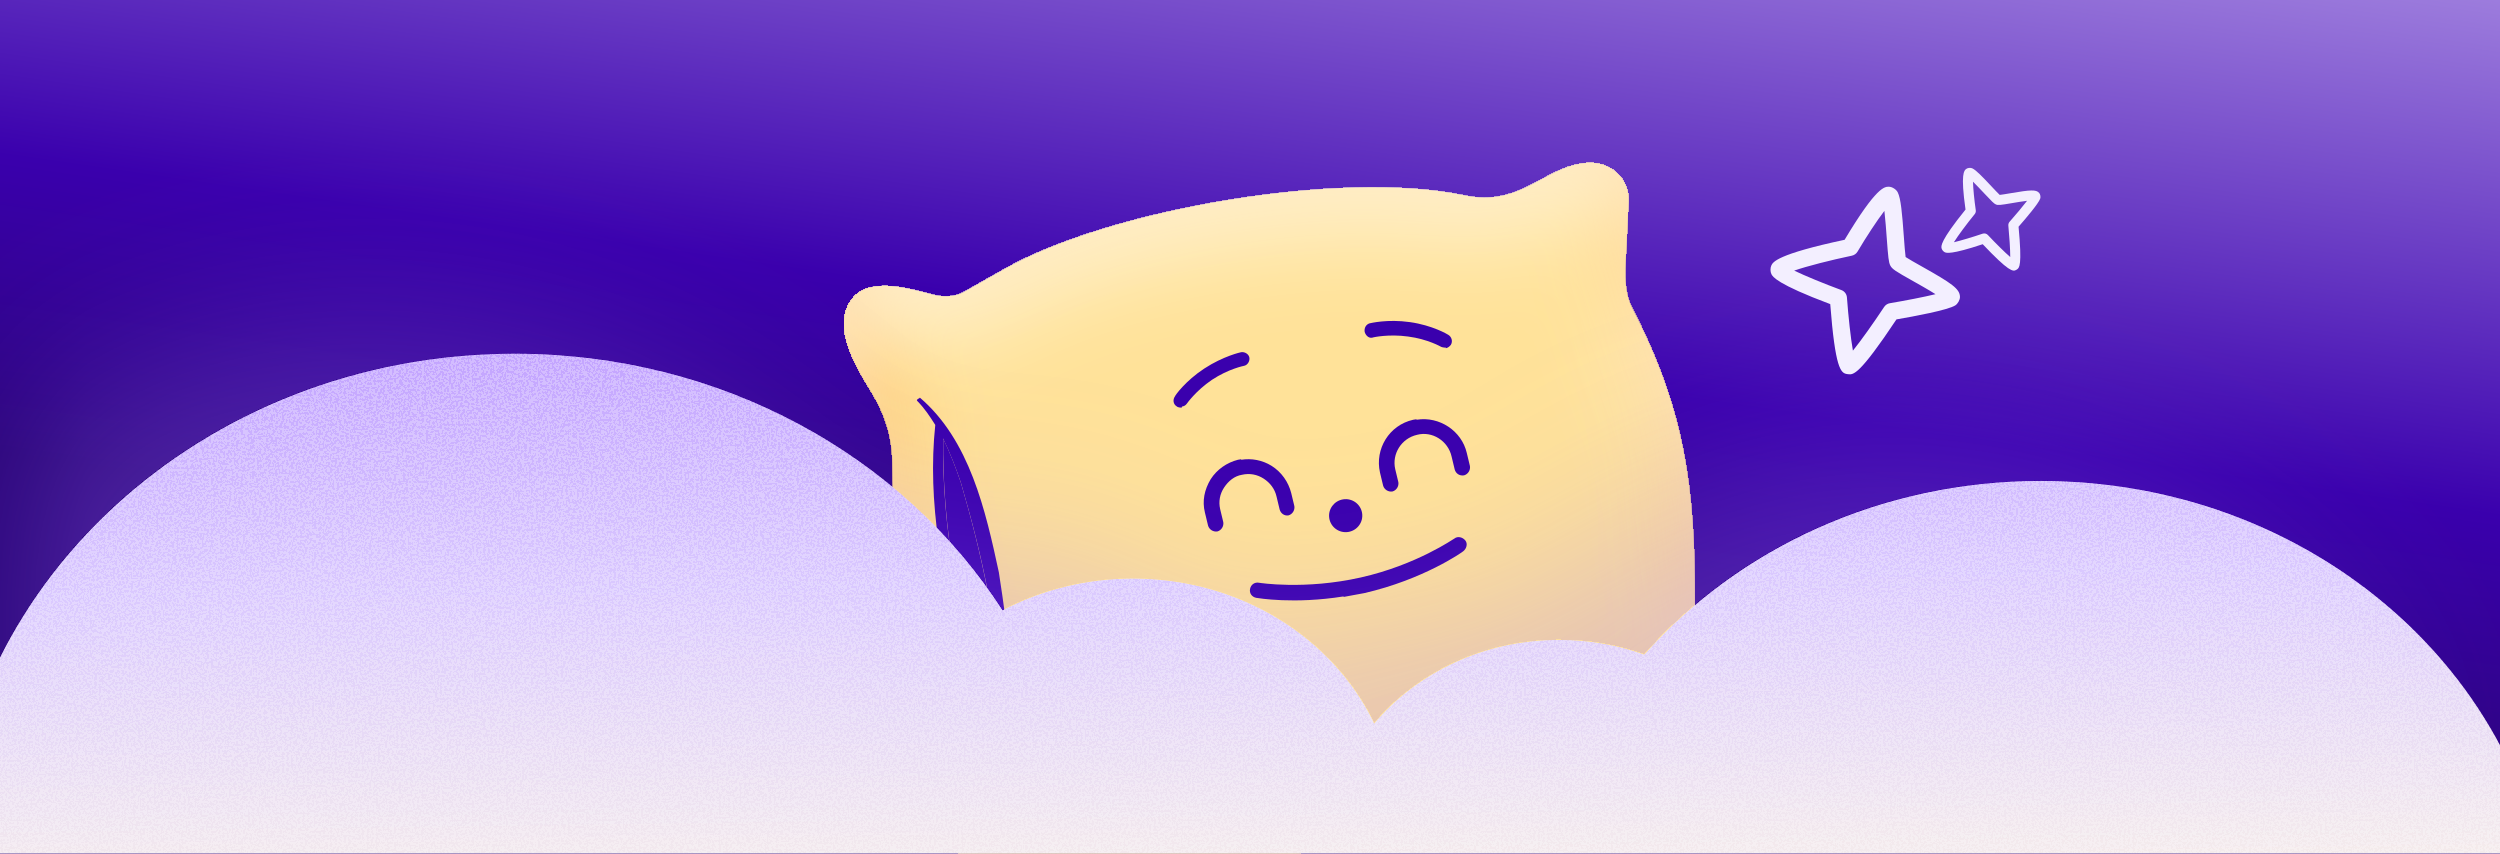
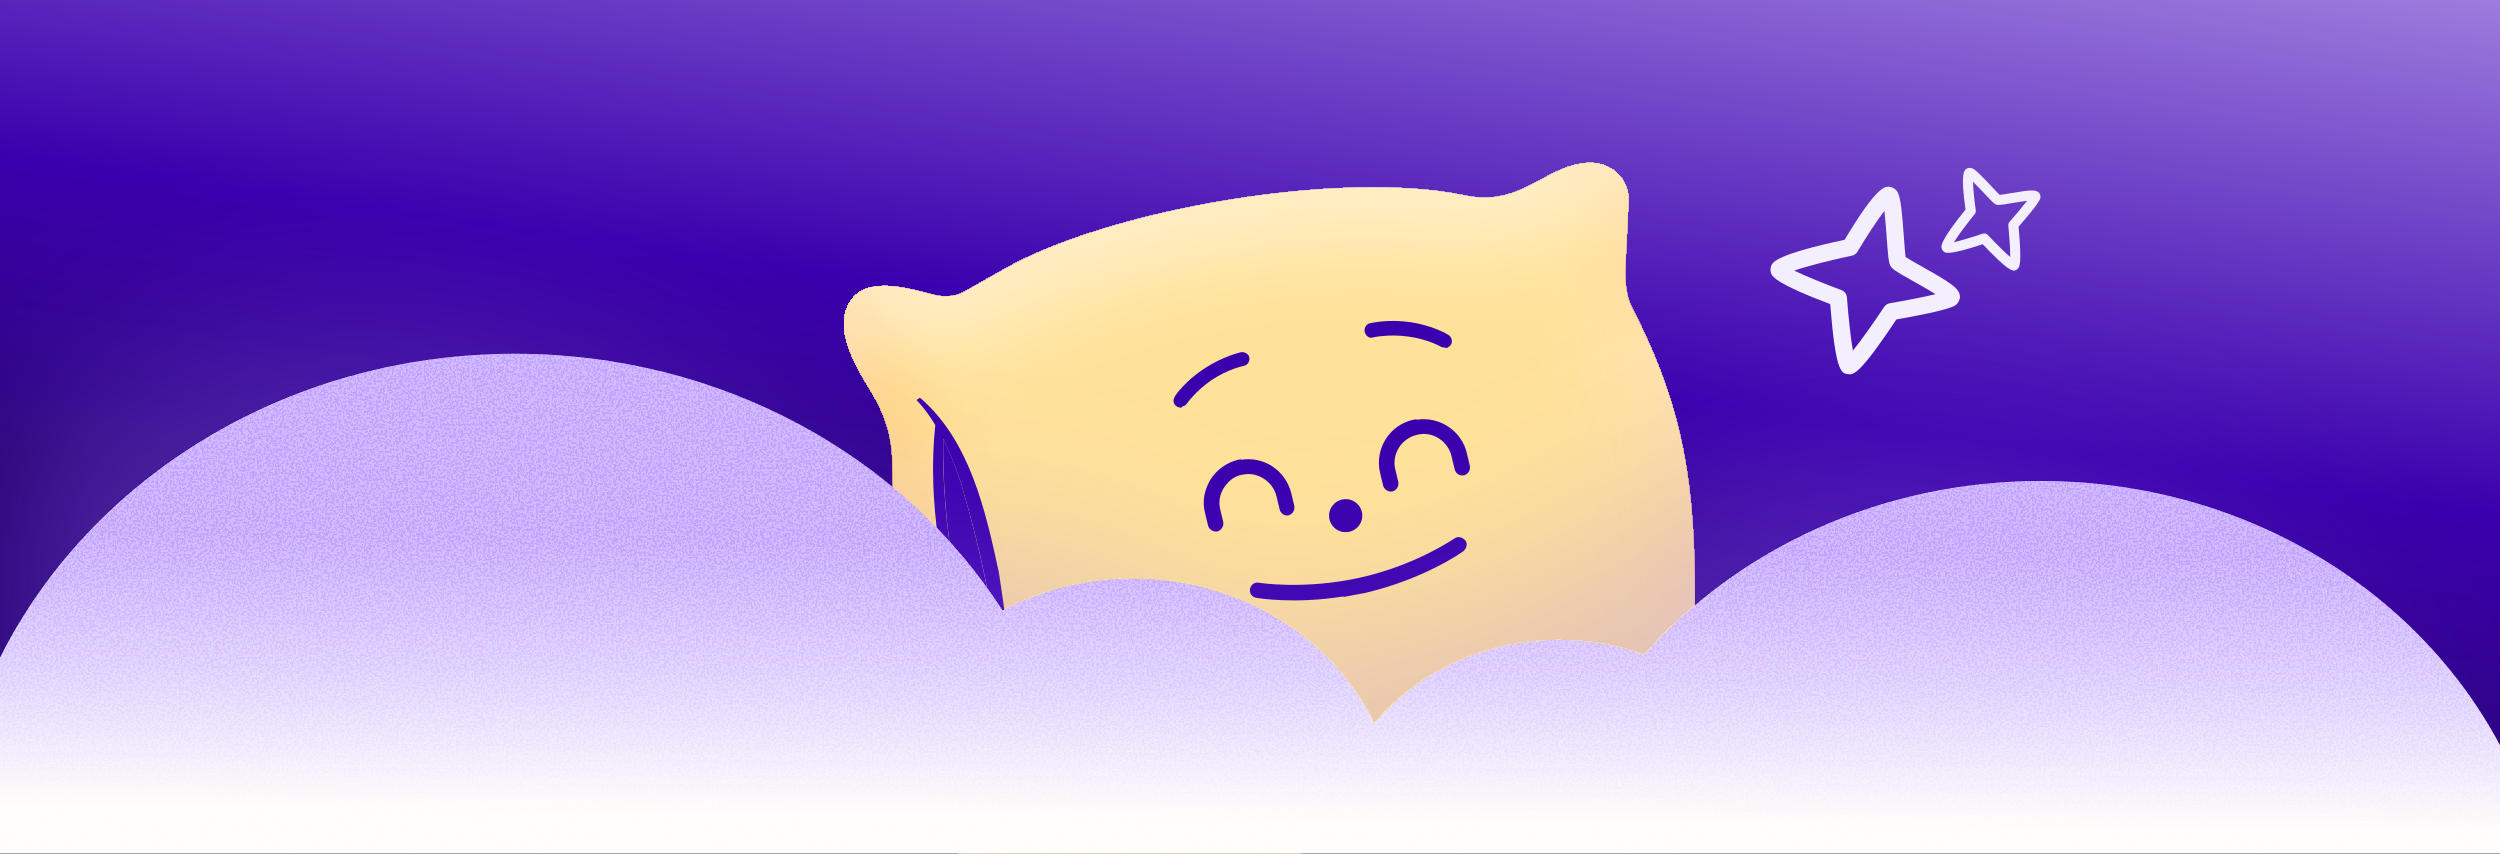
<svg xmlns="http://www.w3.org/2000/svg" width="820" height="280" viewBox="0 0 820 280" fill="none">
-   <g id="Login â Tablet">
-     <g id="Frame 5" clip-path="url(#clip0_443_5287)">
-       <rect width="820" height="280" fill="url(#paint0_linear_443_5287)" />
-       <g id="Group 8638">
-         <g id="Container_2">
-           <g id="Vector" filter="url(#filter0_ii_443_5287)">
-             <path id="Vector_2" d="M423.462 280.417C388.075 287.679 359.953 278.079 349.244 281.52C340.948 284.271 329.287 296.47 319.466 287.994C315.484 284.682 313.344 278.47 313.927 273.284L315.687 256.844C316.423 249.701 315.634 243.475 312.082 236.934C297.607 211.16 293.055 181.351 292.711 152.358C292.642 143.568 290.481 136.303 285.887 128.677C279.899 118.958 273.632 107.694 278.697 99.238C283.762 90.782 296.013 93.988 305.964 96.638C308.985 97.445 313.036 97.404 315.819 95.957L329.473 88.229C364.302 68.549 439.768 55.654 480.188 64.053C499.183 68.071 506.51 54.369 520.715 53.428C528.067 52.923 534.493 58.532 534.151 65.972L533.502 80.144C533.199 86.875 532.123 94.946 535.48 101.338C552.642 134.479 555.951 160.239 555.92 196.501C555.834 204.433 557.872 211.011 562.609 217.561C568.678 225.86 574.296 236.335 569.734 243.841C564.936 251.907 550.471 249.54 539.387 248.106C533.665 247.326 527.963 247.6 522.987 250.939C505.501 262.725 444.521 276.225 423.627 280.394L423.462 280.417Z" fill="#FFE299" />
+   <g id="01 Â· Login">
+     <g id="Login â Tablet">
+       <g id="Frame 5" clip-path="url(#clip0_4226_7750)">
+         <rect width="820" height="280" fill="url(#paint0_linear_4226_7750)" />
+         <g id="Group 8638">
+           <g id="Container_2">
+             <g id="Vector" filter="url(#filter0_ii_4226_7750)">
+               <path id="Vector_2" d="M423.462 280.417C388.075 287.679 359.953 278.079 349.244 281.521C340.948 284.271 329.287 296.47 319.466 287.994C315.484 284.682 313.344 278.471 313.927 273.284L315.687 256.844C316.423 249.701 315.634 243.475 312.082 236.934C297.607 211.16 293.055 181.351 292.711 152.358C292.642 143.568 290.481 136.303 285.887 128.677C279.899 118.958 273.632 107.695 278.697 99.238C283.762 90.782 296.013 93.989 305.964 96.638C308.985 97.445 313.036 97.404 315.819 95.957L329.473 88.229C364.302 68.549 439.768 55.654 480.188 64.053C499.183 68.071 506.51 54.369 520.715 53.428C528.067 52.923 534.493 58.532 534.151 65.972L533.502 80.144C533.199 86.875 532.123 94.946 535.48 101.338C552.642 134.479 555.951 160.239 555.92 196.501C555.834 204.433 557.872 211.011 562.609 217.561C568.678 225.861 574.296 236.335 569.734 243.841C564.936 251.907 550.471 249.54 539.387 248.106C533.665 247.327 527.963 247.6 522.987 250.939C505.501 262.725 444.521 276.225 423.627 280.394L423.462 280.417Z" fill="#FFE299" />
+             </g>
+             <path id="Vector_8" d="M301.69 130.542C301.69 130.542 300.309 131.094 300.872 131.524C303.236 133.912 304.989 136.564 306.77 139.384C304.093 164.503 309.049 191.212 316.489 215.142C319.269 222.96 321.89 230.801 327.621 237.656C327.494 241.795 327.048 245.981 326.602 250.167C326.235 250.909 327.464 251.41 327.831 250.668C334.279 230.47 330.773 208.519 327.622 187.714C323.25 167.438 318.082 144.365 301.662 130.375L301.69 130.542ZM309.311 143.805C311.56 148.441 313.545 153.461 315.183 158.362C322.031 181.696 327.91 207.064 327.759 231.629C313.776 205.771 309.061 172.675 309.311 143.805Z" fill="#3A00AD" />
+             <path id="Vector_9" d="M309.362 143.84C311.596 148.475 313.568 153.492 315.195 158.39C321.997 181.712 327.836 207.068 327.687 231.619C313.799 205.773 309.116 172.695 309.362 143.84Z" fill="#3A00AD" />
          </g>
-           <path id="Vector_8" d="M301.69 130.542C301.69 130.542 300.309 131.094 300.872 131.524C303.236 133.912 304.989 136.564 306.77 139.384C304.093 164.503 309.049 191.212 316.489 215.142C319.269 222.96 321.89 230.801 327.621 237.656C327.494 241.795 327.048 245.981 326.602 250.167C326.235 250.91 327.464 251.41 327.831 250.668C334.279 230.47 330.773 208.519 327.622 187.714C323.25 167.438 318.082 144.365 301.662 130.375L301.69 130.542ZM309.311 143.805C311.56 148.441 313.545 153.461 315.183 158.362C322.031 181.696 327.91 207.064 327.759 231.629C313.776 205.771 309.061 172.675 309.311 143.805Z" fill="#3A00AD" />
-           <path id="Vector_9" d="M309.362 143.841C311.596 148.475 313.568 153.492 315.195 158.391C321.997 181.712 327.836 207.068 327.687 231.619C313.799 205.773 309.116 172.695 309.362 143.841Z" fill="#3A00AD" />
+           <g id="Group 8637">
+             <path id="Vector_2_2" d="M442.237 174.482C445.209 174.008 447.237 171.23 446.766 168.278C446.295 165.326 443.503 163.318 440.53 163.793C437.557 164.268 435.529 167.045 436.001 169.997C436.472 172.949 439.264 174.957 442.237 174.482Z" fill="#3A00AD" />
+             <path id="Vector_5" d="M440.601 195.639C424.453 198.217 412.569 196.176 412.038 196.089C410.612 195.803 409.726 194.574 410.017 193.158C410.309 191.741 411.548 190.858 412.973 191.144C412.973 191.144 427.85 193.564 446.334 189.414C464.651 185.29 476.899 176.654 477.068 176.627C478.138 175.771 479.759 176.197 480.618 177.259C481.478 178.321 481.045 179.932 479.974 180.788C479.523 181.202 466.797 190.086 447.498 194.538C445.143 194.914 442.983 195.43 440.796 195.779L440.601 195.639Z" fill="#3A00AD" />
+             <path id="Vector_3" d="M464.703 137.666C472.104 136.484 479.43 141.309 481.108 148.578L482.138 152.866C482.351 154.203 481.528 155.533 480.209 155.915C478.696 156.157 477.526 155.316 477.145 154.006L476.115 149.718C474.952 144.593 469.77 141.31 464.804 142.617C459.642 143.784 456.494 148.911 457.63 153.868L458.66 158.157C458.873 159.493 458.051 160.823 456.732 161.205C455.386 161.42 454.048 160.606 453.667 159.297L452.637 155.008C450.879 147.238 455.673 139.45 463.499 137.687C463.835 137.633 464.171 137.579 464.508 137.526L464.703 137.666Z" fill="#3A00AD" />
+             <path id="Vector_4" d="M407.113 150.802C410.477 150.265 414.028 150.897 417.093 152.805C420.352 154.854 422.594 158.093 423.518 161.713L424.548 166.002C424.761 167.338 423.938 168.669 422.619 169.051C421.273 169.266 420.104 168.425 419.723 167.115L418.693 162.827C418.125 160.348 416.601 158.365 414.483 156.99C412.366 155.615 409.878 155.156 407.382 155.726C404.858 156.129 402.885 157.814 401.496 159.92C400.108 162.026 399.64 164.499 400.208 166.977L401.238 171.266C401.451 172.602 400.629 173.932 399.31 174.314C397.964 174.529 396.627 173.715 396.245 172.406L395.215 168.117C394.266 164.329 395.051 160.607 397.094 157.198C399.164 153.955 402.43 151.721 406.077 150.796C406.413 150.742 406.75 150.688 407.086 150.635L407.113 150.802Z" fill="#3A00AD" />
+             <path id="Vector_6" d="M387.581 133.71C387.581 133.71 386.377 133.731 385.96 133.284C384.818 132.61 384.578 131.106 385.427 129.943C385.4 129.776 388.77 124.956 395.019 120.875C401.267 116.794 406.933 115.547 407.101 115.52C408.279 115.332 409.616 116.146 409.803 117.315C409.989 118.485 409.167 119.815 407.989 120.003C407.989 120.003 402.97 120.976 397.509 124.588C392.217 128.174 389.271 132.412 389.271 132.412C388.846 132.994 388.368 133.242 387.696 133.349L387.581 133.71Z" fill="#3A00AD" />
+             <path id="Vector_7" d="M474.312 114.035C474.312 114.035 473.276 114.03 472.718 113.776C472.718 113.776 468.342 111.22 461.825 110.377C455.476 109.507 450.483 110.647 450.483 110.647C449.191 111.196 447.995 110.187 447.613 108.878C447.4 107.542 448.081 106.405 449.232 106.05C449.568 105.997 455.039 104.609 462.451 105.653C469.862 106.696 474.822 109.672 475.017 109.812C476.16 110.486 476.568 111.962 475.887 113.099C475.462 113.68 474.843 114.122 474.17 114.229L474.312 114.035Z" fill="#3A00AD" />
+           </g>
        </g>
-         <g id="Group 8637">
-           <path id="Vector_2_2" d="M442.237 174.482C445.21 174.007 447.238 171.23 446.766 168.278C446.295 165.326 443.503 163.318 440.53 163.793C437.557 164.268 435.53 167.045 436.001 169.997C436.472 172.949 439.264 174.957 442.237 174.482Z" fill="#3A00AD" />
-           <path id="Vector_5" d="M440.601 195.639C424.452 198.218 412.569 196.176 412.038 196.089C410.612 195.803 409.726 194.574 410.017 193.158C410.308 191.741 411.547 190.858 412.973 191.144C412.973 191.144 427.849 193.565 446.334 189.414C464.651 185.29 476.899 176.654 477.067 176.627C478.138 175.771 479.759 176.198 480.618 177.259C481.478 178.321 481.045 179.932 479.974 180.788C479.523 181.203 466.796 190.086 447.497 194.538C445.142 194.914 442.982 195.43 440.796 195.779L440.601 195.639Z" fill="#3A00AD" />
-           <path id="Vector_3" d="M464.703 137.666C472.104 136.484 479.43 141.309 481.108 148.577L482.138 152.866C482.351 154.202 481.528 155.533 480.21 155.915C478.696 156.157 477.526 155.315 477.145 154.006L476.115 149.717C474.952 144.593 469.77 141.31 464.804 142.617C459.643 143.783 456.494 148.911 457.63 153.868L458.66 158.157C458.874 159.493 458.051 160.823 456.732 161.205C455.386 161.42 454.049 160.606 453.667 159.297L452.637 155.008C450.879 147.238 455.673 139.45 463.499 137.687C463.835 137.633 464.172 137.579 464.508 137.526L464.703 137.666Z" fill="#3A00AD" />
-           <path id="Vector_4" d="M407.113 150.802C410.477 150.264 414.028 150.896 417.093 152.805C420.352 154.854 422.594 158.092 423.518 161.713L424.548 166.002C424.761 167.338 423.938 168.669 422.619 169.051C421.273 169.266 420.104 168.424 419.723 167.115L418.693 162.826C418.125 160.348 416.601 158.364 414.483 156.99C412.366 155.615 409.878 155.156 407.382 155.726C404.858 156.129 402.885 157.814 401.496 159.92C400.108 162.026 399.64 164.498 400.208 166.977L401.238 171.266C401.451 172.602 400.629 173.932 399.31 174.314C397.964 174.529 396.627 173.715 396.245 172.406L395.215 168.117C394.266 164.329 395.051 160.607 397.094 157.197C399.164 153.955 402.43 151.721 406.077 150.796C406.413 150.742 406.75 150.688 407.086 150.635L407.113 150.802Z" fill="#3A00AD" />
-           <path id="Vector_6" d="M387.581 133.71C387.581 133.71 386.377 133.731 385.96 133.283C384.818 132.61 384.578 131.106 385.427 129.943C385.4 129.776 388.77 124.956 395.019 120.875C401.267 116.794 406.933 115.547 407.101 115.52C408.279 115.332 409.616 116.146 409.803 117.315C409.989 118.485 409.167 119.815 407.989 120.003C407.989 120.003 402.97 120.976 397.509 124.588C392.217 128.174 389.271 132.412 389.271 132.412C388.846 132.994 388.368 133.241 387.696 133.349L387.581 133.71Z" fill="#3A00AD" />
-           <path id="Vector_7" d="M474.312 114.035C474.312 114.035 473.276 114.03 472.718 113.776C472.718 113.776 468.343 111.22 461.825 110.377C455.476 109.507 450.483 110.647 450.483 110.647C449.191 111.196 447.995 110.187 447.614 108.878C447.4 107.542 448.081 106.405 449.232 106.05C449.569 105.997 455.039 104.609 462.451 105.653C469.863 106.696 474.823 109.672 475.018 109.812C476.16 110.486 476.568 111.962 475.887 113.099C475.463 113.68 474.843 114.122 474.171 114.229L474.312 114.035Z" fill="#3A00AD" />
-         </g>
-       </g>
-       <g id="Group 8639">
-         <g id="Mask group" filter="url(#filter1_d_443_5287)">
-           <mask id="mask0_443_5287" style="mask-type:alpha" maskUnits="userSpaceOnUse" x="0" y="39" width="820" height="241">
-             <rect id="Rectangle 6" y="39" width="820" height="241" fill="#D9D9D9" />
-           </mask>
-           <g mask="url(#mask0_443_5287)">
-             <g id="Union" filter="url(#filter2_n_443_5287)">
-               <path d="M168.828 116.001C236.94 116.001 296.492 149.801 328.847 200.208C341.46 193.571 356.062 189.777 371.623 189.777C406.945 189.778 437.319 209.318 450.733 237.317C464.775 220.635 486.727 209.898 511.397 209.898C521.255 209.898 530.679 211.613 539.338 214.735C570.079 179.949 616.901 157.733 669.351 157.732C761.94 157.732 837 226.964 837 312.366C837 397.768 761.94 467 669.351 467C641.054 467 614.395 460.533 591.016 449.115H234.271V447.869C213.916 454.935 191.862 458.804 168.828 458.804C66.198 458.804 -16.999 382.064 -16.999 287.402C-16.999 192.74 66.198 116.001 168.828 116.001Z" fill="url(#paint1_linear_443_5287)" />
+         <g id="Group 8639">
+           <g id="Mask group" filter="url(#filter1_d_4226_7750)">
+             <mask id="mask0_4226_7750" style="mask-type:alpha" maskUnits="userSpaceOnUse" x="0" y="39" width="821" height="241">
+               <rect id="Rectangle 6" x="0" y="39" width="820" height="241" fill="#D9D9D9" />
+             </mask>
+             <g mask="url(#mask0_4226_7750)">
+               <g id="Union" filter="url(#filter2_n_4226_7750)">
+                 <path d="M168.829 116.001C236.94 116.001 296.493 149.801 328.847 200.208C341.461 193.571 356.062 189.777 371.624 189.777C406.946 189.778 437.319 209.318 450.734 237.317C464.776 220.635 486.727 209.898 511.398 209.898C521.256 209.898 530.68 211.613 539.338 214.735C570.08 179.949 616.902 157.733 669.351 157.732C761.941 157.732 837 226.964 837 312.366C837 397.768 761.941 467 669.351 467C641.055 467 614.396 460.533 591.016 449.115H234.272V447.869C213.917 454.935 191.862 458.804 168.829 458.804C66.199 458.804 -16.998 382.064 -16.998 287.402C-16.998 192.74 66.199 116.001 168.829 116.001Z" fill="url(#paint1_linear_4226_7750)" />
+               </g>
            </g>
          </g>
        </g>
-       </g>
-       <g id="Group 8640">
-         <path id="Sparkle 1" d="M605.793 122.685C603.749 122.361 601.96 120.84 600.318 99.748C582.67 93.134 581.439 90.724 581.027 89.919C580.627 89.149 580.622 87.852 581 87.07C581.528 85.967 582.754 83.41 605.033 78.65C615.519 61.124 618.174 61.206 619.611 61.252C620.685 61.277 621.984 62.158 622.448 63.07C623.481 65.084 623.9 69.927 624.463 77.658C624.641 80.084 624.856 83.005 625.043 84.31C626.054 84.984 628.321 86.254 630.2 87.312C640.263 92.964 642.804 94.735 642.869 97.357C642.891 98.344 642.163 99.648 641.327 100.172C638.817 101.735 627.802 103.773 622.038 104.76C609.792 123.163 607.89 122.934 606.206 122.74C606.068 122.723 605.93 122.707 605.793 122.685ZM588.492 88.763C591.959 90.434 598.348 93.075 603.964 95.14C605 95.518 605.716 96.467 605.794 97.562C606.252 103.774 607.025 110.898 607.754 115.01C610.392 111.75 614.552 105.889 618.006 100.669C618.435 100.024 619.113 99.58 619.886 99.453C625.137 98.573 631.1 97.406 634.843 96.493C632.582 95.053 629.459 93.305 627.439 92.168C621.694 88.939 620.622 88.274 620.014 87.084C619.483 86.055 619.321 84.451 618.85 78.05C618.675 75.641 618.406 71.95 618.08 69.166C615.67 72.296 612.124 77.708 609.257 82.55C608.859 83.221 608.189 83.696 607.418 83.861C600.547 85.304 592.685 87.295 588.492 88.763Z" fill="#F3EFFF" />
-         <path id="Sparkle 2" d="M661.298 88.539C660.247 89.146 658.869 89.113 650.331 80.1C639.839 83.601 638.388 82.956 637.902 82.741C637.436 82.537 636.954 81.948 636.838 81.452C636.672 80.754 636.286 79.135 644.69 68.736C643 56.87 644.241 55.927 644.913 55.417C645.412 55.032 646.33 54.954 646.878 55.199C648.094 55.736 650.073 57.79 653.185 61.108C654.162 62.149 655.339 63.402 655.906 63.928C656.616 63.862 658.119 63.604 659.367 63.392C666.043 62.254 667.856 62.123 668.855 63.295C669.229 63.737 669.379 64.601 669.191 65.148C668.623 66.788 664.352 71.786 662.087 74.365C663.299 87.28 662.346 87.878 661.507 88.411C661.438 88.455 661.369 88.498 661.298 88.539ZM640.88 79.457C643.079 78.939 646.967 77.784 650.291 76.652C650.904 76.442 651.581 76.61 652.021 77.08C654.524 79.744 657.507 82.708 659.358 84.314C659.358 81.853 659.091 77.644 658.738 73.987C658.695 73.535 658.84 73.082 659.146 72.739C661.216 70.398 663.505 67.664 664.875 65.865C663.312 66.043 661.242 66.399 659.901 66.627C656.088 67.276 655.354 67.368 654.637 67.05C654.015 66.777 653.349 66.105 650.769 63.36C649.8 62.325 648.314 60.741 647.138 59.592C647.194 61.91 647.576 65.688 648.056 68.955C648.122 69.408 647.993 69.872 647.702 70.231C645.101 73.427 642.25 77.239 640.88 79.457Z" fill="#F3EFFF" />
+         <g id="Group 8640">
+           <path id="Sparkle 1" d="M605.794 122.685C603.749 122.362 601.96 120.841 600.318 99.749C582.67 93.134 581.439 90.724 581.027 89.92C580.628 89.149 580.622 87.852 581 87.071C581.528 85.968 582.754 83.411 605.033 78.651C615.52 61.124 618.174 61.207 619.612 61.252C620.685 61.277 621.985 62.158 622.448 63.07C623.482 65.085 623.9 69.927 624.463 77.658C624.641 80.084 624.856 83.005 625.044 84.31C626.055 84.985 628.322 86.254 630.201 87.313C640.263 92.964 642.804 94.735 642.869 97.357C642.891 98.344 642.164 99.648 641.327 100.172C638.817 101.736 627.802 103.774 622.038 104.76C609.792 123.163 607.89 122.934 606.206 122.74C606.068 122.723 605.93 122.707 605.794 122.685ZM588.492 88.763C591.959 90.434 598.348 93.075 603.964 95.14C605 95.518 605.717 96.468 605.794 97.562C606.253 103.774 607.025 110.898 607.754 115.01C610.392 111.75 614.553 105.889 618.006 100.669C618.435 100.024 619.113 99.58 619.886 99.453C625.137 98.573 631.1 97.406 634.844 96.494C632.582 95.053 629.46 93.305 627.439 92.168C621.694 88.939 620.622 88.274 620.014 87.085C619.483 86.055 619.321 84.452 618.85 78.05C618.675 75.641 618.406 71.95 618.08 69.166C615.67 72.296 612.124 77.708 609.257 82.55C608.859 83.221 608.19 83.696 607.418 83.861C600.548 85.304 592.686 87.295 588.492 88.763Z" fill="#F3EFFF" />
+           <path id="Sparkle 2" d="M661.298 88.539C660.247 89.146 658.869 89.113 650.331 80.1C639.839 83.601 638.388 82.956 637.902 82.741C637.436 82.537 636.954 81.948 636.838 81.452C636.672 80.754 636.286 79.135 644.69 68.736C643 56.87 644.241 55.927 644.913 55.417C645.412 55.032 646.33 54.954 646.878 55.199C648.094 55.736 650.073 57.79 653.185 61.108C654.162 62.149 655.339 63.402 655.906 63.928C656.616 63.862 658.119 63.604 659.367 63.392C666.043 62.254 667.856 62.123 668.855 63.295C669.229 63.737 669.379 64.601 669.191 65.148C668.623 66.788 664.352 71.786 662.087 74.365C663.299 87.28 662.346 87.878 661.507 88.411C661.438 88.455 661.369 88.498 661.298 88.539ZM640.88 79.457C643.079 78.939 646.967 77.784 650.291 76.652C650.904 76.441 651.581 76.61 652.021 77.08C654.524 79.744 657.507 82.708 659.358 84.314C659.358 81.853 659.091 77.644 658.738 73.987C658.695 73.535 658.84 73.082 659.146 72.739C661.216 70.398 663.505 67.664 664.875 65.865C663.312 66.043 661.242 66.399 659.901 66.627C656.088 67.276 655.354 67.368 654.637 67.05C654.015 66.777 653.349 66.105 650.769 63.36C649.8 62.325 648.314 60.741 647.138 59.592C647.194 61.91 647.576 65.688 648.056 68.955C648.122 69.408 647.993 69.872 647.702 70.231C645.101 73.427 642.25 77.239 640.88 79.457Z" fill="#F3EFFF" />
+         </g>
      </g>
    </g>
  </g>
  <defs>
-     <filter id="filter0_ii_443_5287" x="276.84" y="41.181" width="294.559" height="263.336" filterUnits="userSpaceOnUse" color-interpolation-filters="sRGB">
+     <filter id="filter0_ii_4226_7750" x="276.84" y="41.182" width="294.559" height="263.336" filterUnits="userSpaceOnUse" color-interpolation-filters="sRGB">
      <feFlood flood-opacity="0" result="BackgroundImageFix" />
      <feBlend mode="normal" in="SourceGraphic" in2="BackgroundImageFix" result="shape" />
      <feColorMatrix in="SourceAlpha" type="matrix" values="0 0 0 0 0 0 0 0 0 0 0 0 0 0 0 0 0 0 127 0" result="hardAlpha" />
      <feOffset dy="-12.215" />
      <feGaussianBlur stdDeviation="14.528" />
      <feComposite in2="hardAlpha" operator="arithmetic" k2="-1" k3="1" />
      <feColorMatrix type="matrix" values="0 0 0 0 1 0 0 0 0 0.722 0 0 0 0 0.275 0 0 0 1 0" />
-       <feBlend mode="normal" in2="shape" result="effect1_innerShadow_443_5287" />
+       <feBlend mode="normal" in2="shape" result="effect1_innerShadow_4226_7750" />
      <feColorMatrix in="SourceAlpha" type="matrix" values="0 0 0 0 0 0 0 0 0 0 0 0 0 0 0 0 0 0 127 0" result="hardAlpha" />
      <feOffset dy="13.572" />
      <feGaussianBlur stdDeviation="15.179" />
      <feComposite in2="hardAlpha" operator="arithmetic" k2="-1" k3="1" />
      <feColorMatrix type="matrix" values="0 0 0 0 1 0 0 0 0 1 0 0 0 0 1 0 0 0 0.6 0" />
-       <feBlend mode="normal" in2="effect1_innerShadow_443_5287" result="effect2_innerShadow_443_5287" />
+       <feBlend mode="normal" in2="effect1_innerShadow_4226_7750" result="effect2_innerShadow_4226_7750" />
    </filter>
-     <filter id="filter1_d_443_5287" x="-108" y="52.001" width="940" height="283.999" filterUnits="userSpaceOnUse" color-interpolation-filters="sRGB">
+     <filter id="filter1_d_4226_7750" x="-108" y="52.001" width="940" height="283.999" filterUnits="userSpaceOnUse" color-interpolation-filters="sRGB">
      <feFlood flood-opacity="0" result="BackgroundImageFix" />
      <feColorMatrix in="SourceAlpha" type="matrix" values="0 0 0 0 0 0 0 0 0 0 0 0 0 0 0 0 0 0 127 0" result="hardAlpha" />
      <feOffset dx="-48" dy="-4" />
      <feGaussianBlur stdDeviation="30" />
      <feComposite in2="hardAlpha" operator="out" />
      <feColorMatrix type="matrix" values="0 0 0 0 0.627 0 0 0 0 0.44 0 0 0 0 1 0 0 0 0.3 0" />
-       <feBlend mode="normal" in2="BackgroundImageFix" result="effect1_dropShadow_443_5287" />
-       <feBlend mode="normal" in="SourceGraphic" in2="effect1_dropShadow_443_5287" result="shape" />
+       <feBlend mode="normal" in2="BackgroundImageFix" result="effect1_dropShadow_4226_7750" />
+       <feBlend mode="normal" in="SourceGraphic" in2="effect1_dropShadow_4226_7750" result="shape" />
    </filter>
-     <filter id="filter2_n_443_5287" x="-16.999" y="116.001" width="853.999" height="350.999" filterUnits="userSpaceOnUse" color-interpolation-filters="sRGB">
+     <filter id="filter2_n_4226_7750" x="-16.998" y="116.001" width="853.999" height="350.999" filterUnits="userSpaceOnUse" color-interpolation-filters="sRGB">
      <feFlood flood-opacity="0" result="BackgroundImageFix" />
      <feBlend mode="normal" in="SourceGraphic" in2="BackgroundImageFix" result="shape" />
      <feTurbulence type="fractalNoise" baseFrequency="1.333 1.333" stitchTiles="stitch" numOctaves="3" result="noise" seed="6997" />
      <feColorMatrix in="noise" type="luminanceToAlpha" result="alphaNoise" />
      <feComponentTransfer in="alphaNoise" result="coloredNoise1">
        <feFuncA type="discrete" tableValues="1 1 1 1 1 1 1 1 1 1 1 1 1 1 1 1 1 1 1 1 1 1 1 1 1 1 1 1 1 1 1 1 1 1 1 1 1 1 1 1 1 1 1 1 1 1 1 1 1 1 1 0 0 0 0 0 0 0 0 0 0 0 0 0 0 0 0 0 0 0 0 0 0 0 0 0 0 0 0 0 0 0 0 0 0 0 0 0 0 0 0 0 0 0 0 0 0 0 0 0 " />
      </feComponentTransfer>
      <feComposite operator="in" in2="shape" in="coloredNoise1" result="noise1Clipped" />
      <feFlood flood-color="rgba(255, 255, 255, 0.25)" result="color1Flood" />
      <feComposite operator="in" in2="noise1Clipped" in="color1Flood" result="color1" />
-       <feMerge result="effect1_noise_443_5287">
+       <feMerge result="effect1_noise_4226_7750">
        <feMergeNode in="shape" />
        <feMergeNode in="color1" />
      </feMerge>
    </filter>
-     <linearGradient id="paint0_linear_443_5287" x1="944.997" y1="-70.68" x2="878.259" y2="390.744" gradientUnits="userSpaceOnUse">
+     <linearGradient id="paint0_linear_4226_7750" x1="944.997" y1="-70.68" x2="878.259" y2="390.744" gradientUnits="userSpaceOnUse">
      <stop stop-color="#D0BDF6" />
      <stop offset="0.548" stop-color="#3A00AD" />
      <stop offset="0.756" stop-color="#2A0379" />
    </linearGradient>
-     <linearGradient id="paint1_linear_443_5287" x1="391" y1="110.286" x2="395.575" y2="447.549" gradientUnits="userSpaceOnUse">
-       <stop stop-color="#C2A3FF" />
-       <stop offset="0.237" stop-color="#DAC9FF" />
-       <stop offset="0.622" stop-color="#FEF8E5" />
+     <linearGradient id="paint1_linear_4226_7750" x1="391.5" y1="165.5" x2="389.5" y2="345" gradientUnits="userSpaceOnUse">
+       <stop offset="0.075" stop-color="#C2A3FF" />
+       <stop offset="0.309" stop-color="#DAC9FF" />
+       <stop offset="0.575" stop-color="#FFFDFA" />
    </linearGradient>
-     <clipPath id="clip0_443_5287">
+     <clipPath id="clip0_4226_7750">
      <rect width="820" height="280" fill="white" />
    </clipPath>
  </defs>
</svg>
